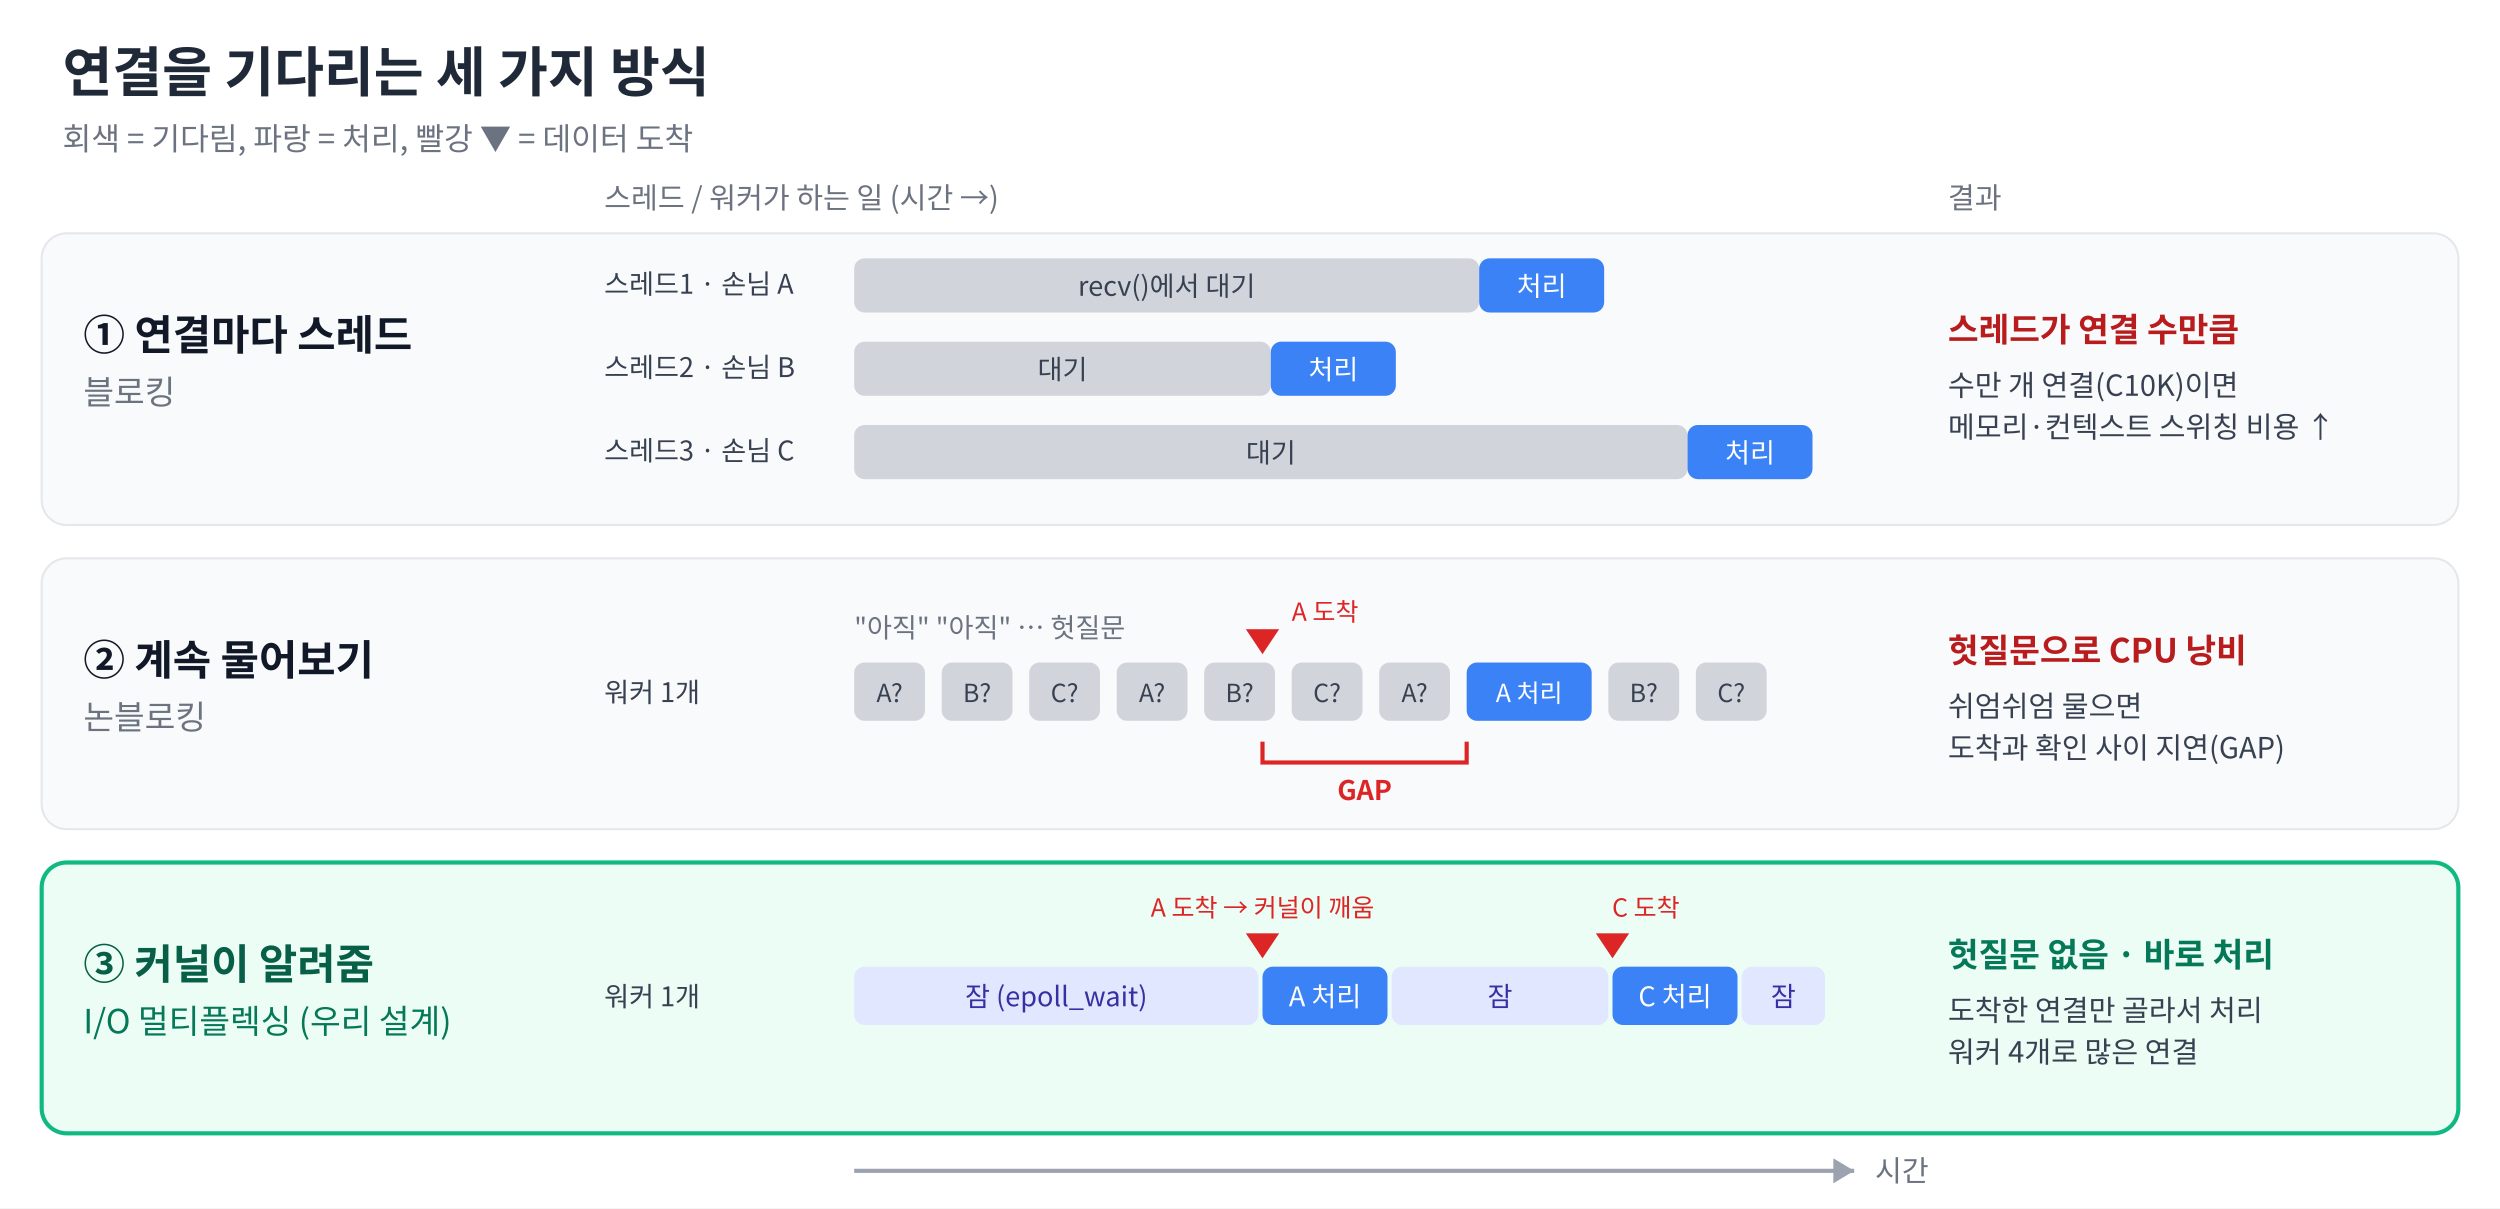
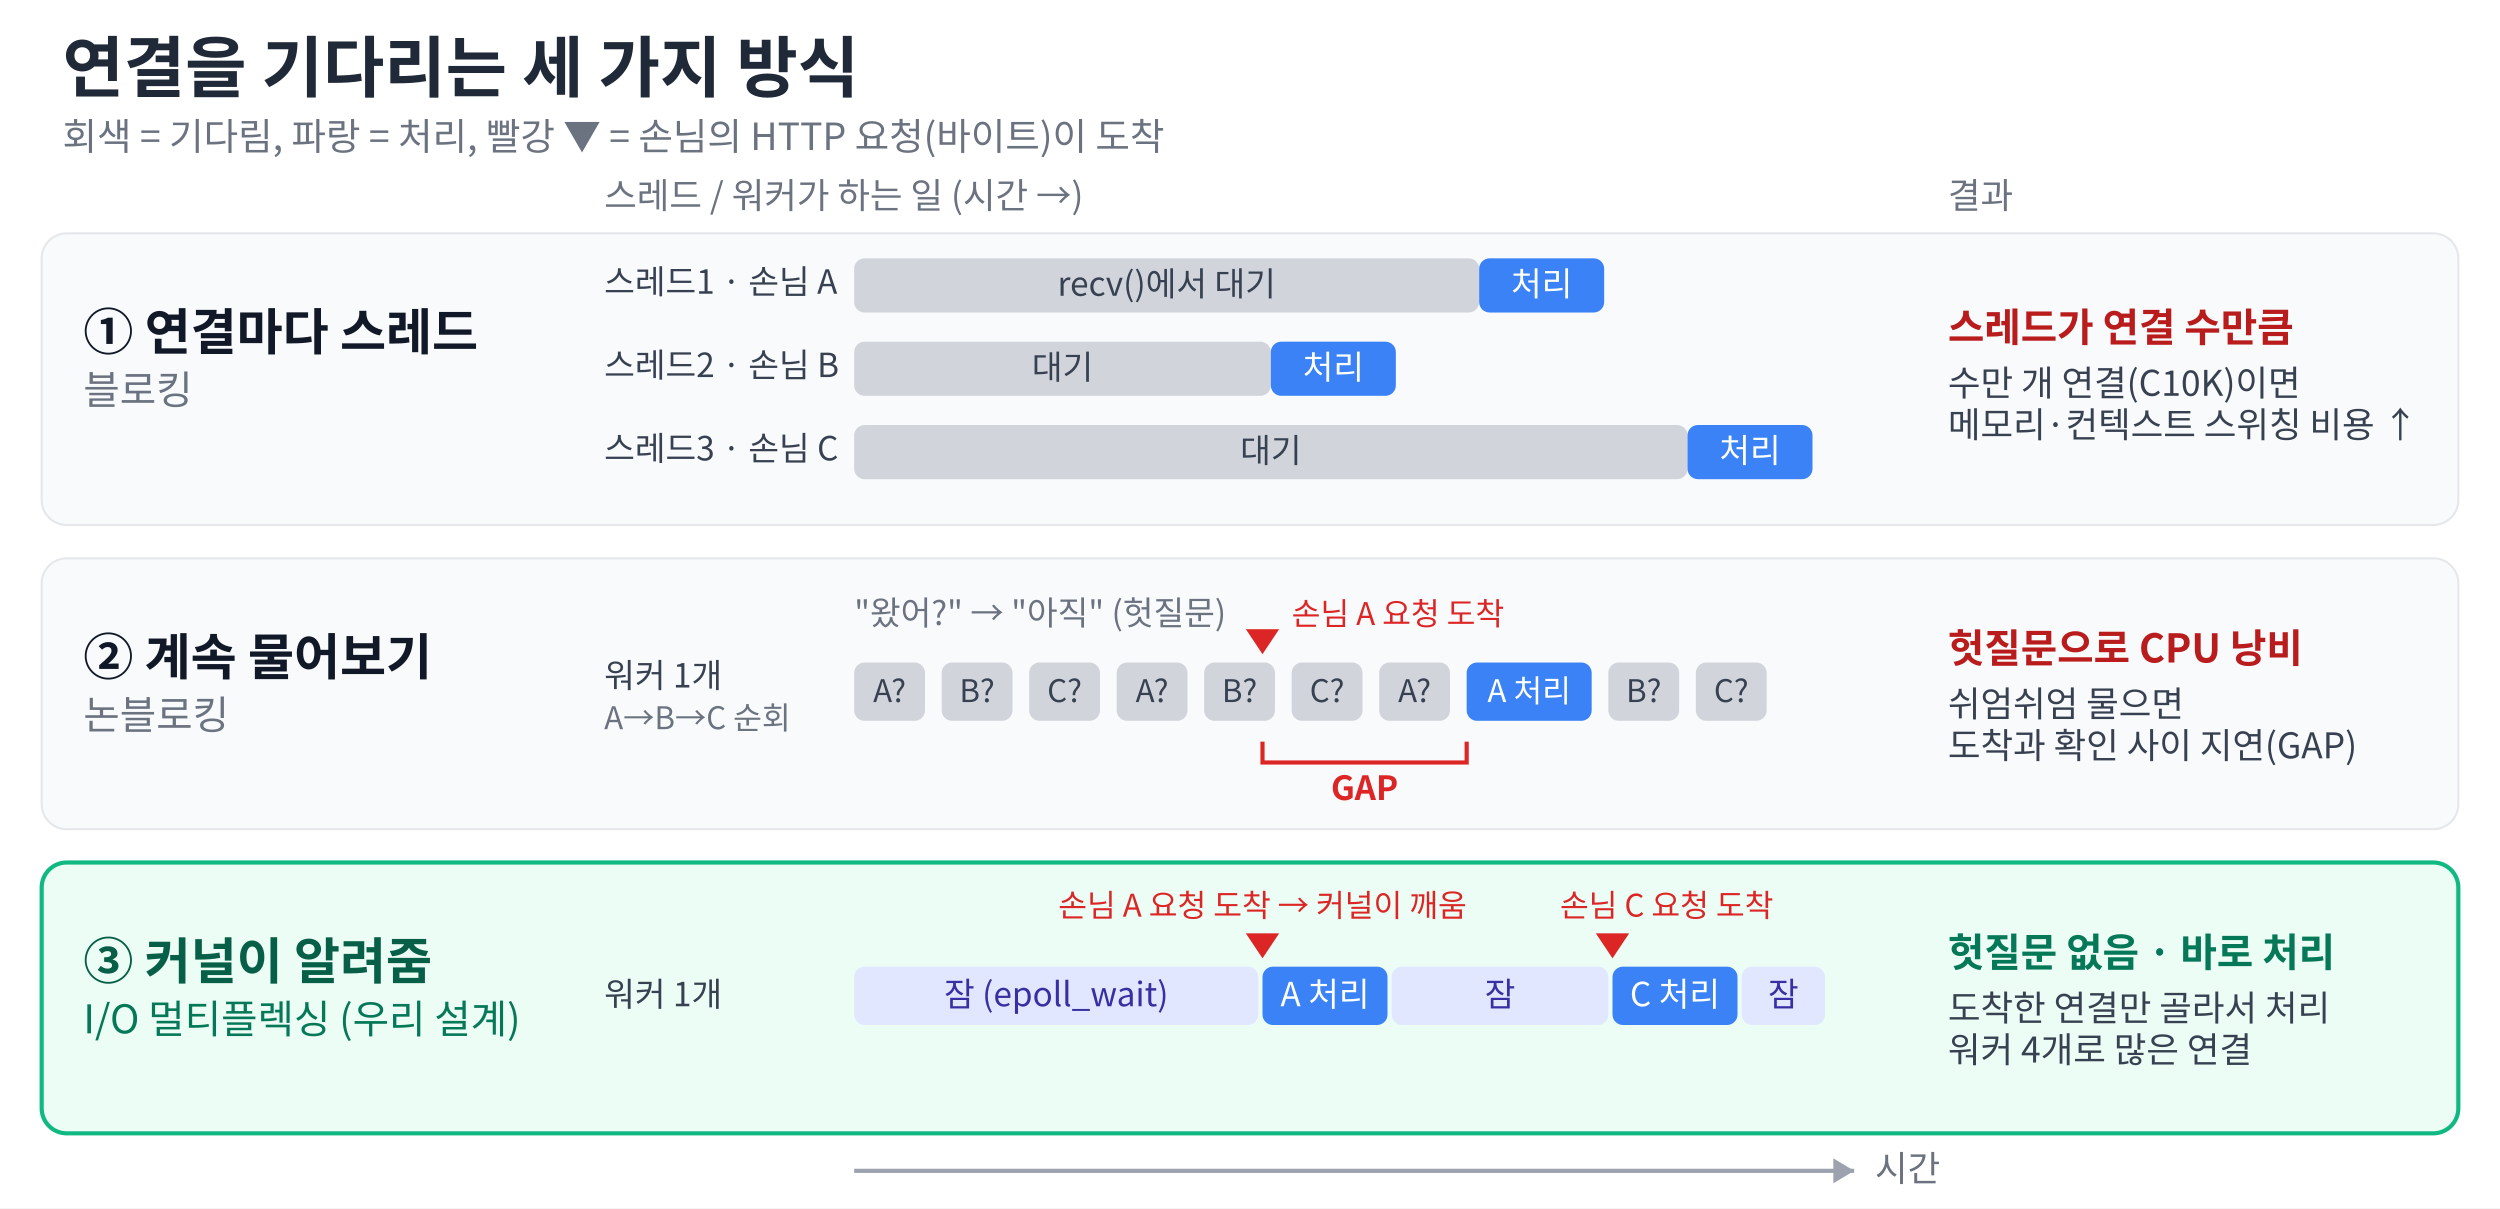
<svg xmlns="http://www.w3.org/2000/svg" viewBox="0 0 1200 580" width="1200" height="580" font-family="Noto Sans CJK KR, Apple SD Gothic Neo, sans-serif">
  <rect width="1200" height="580" fill="#ffffff" />
-   <text x="30" y="44" font-size="26" font-weight="700" fill="#1f2937">연결을 기다리는 세 가지 방식</text>
-   <text x="30" y="72" font-size="15" fill="#6b7280">회색 = 기다림, 파랑 = 처리, 빨강 ▼ = 데이터 도착</text>
-   <text x="290" y="100" font-size="14" fill="#6b7280">스레드 / 워커가 하는 일 (시간 →)</text>
-   <text x="935" y="100" font-size="14" fill="#6b7280">결과</text>
+   <text x="30" y="44" font-size="32" font-weight="700" fill="#1f2937">연결을 기다리는 세 가지 방식</text>
+   <text x="30" y="72" font-size="18" fill="#6b7280">회색 = 기다림, 파랑 = 처리, 빨강 ▼ = 손님의 HTTP 요청(바이트)이 도착</text>
+   <text x="290" y="100" font-size="17" fill="#6b7280">스레드 / 워커가 하는 일 (시간 →)</text>
+   <text x="935" y="100" font-size="17" fill="#6b7280">결과</text>
  <rect x="20" y="112" width="1160" height="140" rx="12" fill="#f9fafb" stroke="#e5e7eb" />
-   <text x="40" y="168" font-size="20" font-weight="700" fill="#111827">① 연결마다 스레드</text>
-   <text x="40" y="194" font-size="16" fill="#6b7280">블로킹</text>
-   <g font-size="13" fill="#374151">
+   <text x="40" y="168" font-size="24" font-weight="700" fill="#111827">① 연결마다 스레드</text>
+   <text x="40" y="194" font-size="19" fill="#6b7280">블로킹</text>
+   <g font-size="16" fill="#374151">
    <text x="290" y="141">스레드1 · 손님 A</text>
    <text x="290" y="181">스레드2 · 손님 B</text>
    <text x="290" y="221">스레드3 · 손님 C</text>
  </g>
  <g>
    <rect x="410" y="124" width="300" height="26" rx="5" fill="#d1d5db" />
-     <text x="560" y="142" font-size="13" text-anchor="middle" fill="#374151">recv()에서 대기</text>
+     <text x="560" y="142" font-size="16" text-anchor="middle" fill="#374151">recv()에서 대기</text>
    <rect x="710" y="124" width="60" height="26" rx="5" fill="#3b82f6" />
-     <text x="740" y="142" font-size="13" text-anchor="middle" fill="#fff">처리</text>
+     <text x="740" y="142" font-size="16" text-anchor="middle" fill="#fff">처리</text>
    <rect x="410" y="164" width="200" height="26" rx="5" fill="#d1d5db" />
-     <text x="510" y="182" font-size="13" text-anchor="middle" fill="#374151">대기</text>
+     <text x="510" y="182" font-size="16" text-anchor="middle" fill="#374151">대기</text>
    <rect x="610" y="164" width="60" height="26" rx="5" fill="#3b82f6" />
-     <text x="640" y="182" font-size="13" text-anchor="middle" fill="#fff">처리</text>
+     <text x="640" y="182" font-size="16" text-anchor="middle" fill="#fff">처리</text>
    <rect x="410" y="204" width="400" height="26" rx="5" fill="#d1d5db" />
-     <text x="610" y="222" font-size="13" text-anchor="middle" fill="#374151">대기</text>
+     <text x="610" y="222" font-size="16" text-anchor="middle" fill="#374151">대기</text>
    <rect x="810" y="204" width="60" height="26" rx="5" fill="#3b82f6" />
-     <text x="840" y="222" font-size="13" text-anchor="middle" fill="#fff">처리</text>
+     <text x="840" y="222" font-size="16" text-anchor="middle" fill="#fff">처리</text>
  </g>
-   <text x="935" y="164" font-size="16" font-weight="700" fill="#b91c1c">스레드가 연결 수만큼</text>
-   <text x="935" y="190" font-size="14" fill="#374151">수만 개 연결(C10K)이면</text>
-   <text x="935" y="210" font-size="14" fill="#374151">메모리·컨텍스트 스위칭 비용 ↑</text>
+   <text x="935" y="164" font-size="19" font-weight="700" fill="#b91c1c">스레드가 연결 수만큼</text>
+   <text x="935" y="190" font-size="17" fill="#374151">수만 개 연결(C10K)이면</text>
+   <text x="935" y="210" font-size="17" fill="#374151">메모리·컨텍스트 스위칭 비용 ↑</text>
  <rect x="20" y="268" width="1160" height="130" rx="12" fill="#f9fafb" stroke="#e5e7eb" />
-   <text x="40" y="324" font-size="20" font-weight="700" fill="#111827">② 계속 물어보기</text>
-   <text x="40" y="350" font-size="16" fill="#6b7280">논블로킹</text>
-   <text x="290" y="337" font-size="13" fill="#374151">워커 1개</text>
-   <g font-size="12" text-anchor="middle">
+   <text x="40" y="324" font-size="24" font-weight="700" fill="#111827">② 계속 물어보기</text>
+   <text x="40" y="350" font-size="19" fill="#6b7280">논블로킹</text>
+   <text x="290" y="330" font-size="16" fill="#374151">워커 1개</text>
+   <text x="290" y="350" font-size="15" fill="#6b7280">A→B→C 순회</text>
+   <g font-size="15" text-anchor="middle">
    <rect x="410" y="318" width="34" height="28" rx="5" fill="#d1d5db" />
    <text x="427" y="337" fill="#374151">A?</text>
    <rect x="452" y="318" width="34" height="28" rx="5" fill="#d1d5db" />
    <text x="469" y="337" fill="#374151">B?</text>
    <rect x="494" y="318" width="34" height="28" rx="5" fill="#d1d5db" />
    <text x="511" y="337" fill="#374151">C?</text>
    <rect x="536" y="318" width="34" height="28" rx="5" fill="#d1d5db" />
    <text x="553" y="337" fill="#374151">A?</text>
    <rect x="578" y="318" width="34" height="28" rx="5" fill="#d1d5db" />
    <text x="595" y="337" fill="#374151">B?</text>
    <rect x="620" y="318" width="34" height="28" rx="5" fill="#d1d5db" />
    <text x="637" y="337" fill="#374151">C?</text>
    <rect x="662" y="318" width="34" height="28" rx="5" fill="#d1d5db" />
    <text x="679" y="337" fill="#374151">A?</text>
    <rect x="704" y="318" width="60" height="28" rx="5" fill="#3b82f6" />
    <text x="734" y="337" fill="#fff">A 처리</text>
    <rect x="772" y="318" width="34" height="28" rx="5" fill="#d1d5db" />
    <text x="789" y="337" fill="#374151">B?</text>
    <rect x="814" y="318" width="34" height="28" rx="5" fill="#d1d5db" />
    <text x="831" y="337" fill="#374151">C?</text>
  </g>
-   <text x="410" y="306" font-size="13" fill="#6b7280">"아직" "아직" … 헛질문</text>
+   <text x="410" y="300" font-size="16" fill="#6b7280">"왔어?" → "아직" (헛질문)</text>
  <path d="M 598 302 l 16 0 l -8 12 z" fill="#dc2626" />
-   <text x="620" y="298" font-size="12" fill="#dc2626">A 도착</text>
+   <text x="620" y="300" font-size="15" fill="#dc2626">손님 A 요청 도착</text>
  <path d="M 606 356 L 606 366 L 704 366 L 704 356" fill="none" stroke="#dc2626" stroke-width="2" />
-   <text x="655" y="384" font-size="13" font-weight="700" fill="#dc2626" text-anchor="middle">GAP</text>
-   <text x="935" y="318" font-size="16" font-weight="700" fill="#b91c1c">헛질문으로 CPU 낭비</text>
-   <text x="935" y="344" font-size="14" fill="#374151">쉬엄쉬엄 물으면</text>
-   <text x="935" y="364" font-size="14" fill="#374151">도착과 확인 사이 지연(GAP)</text>
+   <text x="655" y="384" font-size="16" font-weight="700" fill="#dc2626" text-anchor="middle">GAP</text>
+   <text x="935" y="318" font-size="19" font-weight="700" fill="#b91c1c">헛질문으로 CPU 낭비</text>
+   <text x="935" y="344" font-size="17" fill="#374151">쉬엄쉬엄 물으면</text>
+   <text x="935" y="364" font-size="17" fill="#374151">도착과 확인 사이 지연(GAP)</text>
  <rect x="20" y="414" width="1160" height="130" rx="12" fill="#ecfdf5" stroke="#10b981" stroke-width="2" />
-   <text x="40" y="470" font-size="20" font-weight="700" fill="#065f46">③ 커널이 알려줌</text>
-   <text x="40" y="496" font-size="16" fill="#047857">I/O 멀티플렉싱 (우리 설계)</text>
-   <text x="290" y="483" font-size="13" fill="#374151">워커 1개</text>
-   <g font-size="13" text-anchor="middle">
+   <text x="40" y="470" font-size="24" font-weight="700" fill="#065f46">③ 커널이 알려줌</text>
+   <text x="40" y="496" font-size="19" fill="#047857">I/O 멀티플렉싱 (우리 설계)</text>
+   <text x="290" y="483" font-size="16" fill="#374151">워커 1개</text>
+   <g font-size="16" text-anchor="middle">
    <rect x="410" y="464" width="194" height="28" rx="5" fill="#e0e7ff" />
    <text x="507" y="483" fill="#3730a3">잠 (epoll_wait)</text>
    <rect x="606" y="464" width="60" height="28" rx="5" fill="#3b82f6" />
    <text x="636" y="483" fill="#fff">A 처리</text>
    <rect x="668" y="464" width="104" height="28" rx="5" fill="#e0e7ff" />
    <text x="720" y="483" fill="#3730a3">잠</text>
    <rect x="774" y="464" width="60" height="28" rx="5" fill="#3b82f6" />
    <text x="804" y="483" fill="#fff">C 처리</text>
    <rect x="836" y="464" width="40" height="28" rx="5" fill="#e0e7ff" />
    <text x="856" y="483" fill="#3730a3">잠</text>
  </g>
  <path d="M 598 448 l 16 0 l -8 12 z" fill="#dc2626" />
-   <text x="606" y="440" font-size="12" fill="#dc2626" text-anchor="middle">A 도착 → 커널이 깨움</text>
+   <text x="606" y="440" font-size="15" fill="#dc2626" text-anchor="middle">손님 A 요청 도착 → 커널이 깨움</text>
  <path d="M 766 448 l 16 0 l -8 12 z" fill="#dc2626" />
-   <text x="790" y="440" font-size="12" fill="#dc2626" text-anchor="middle">C 도착</text>
-   <text x="935" y="464" font-size="16" font-weight="700" fill="#047857">헛질문 없음 · 바로 처리</text>
-   <text x="935" y="490" font-size="14" fill="#374151">도착한 연결만 골라서 처리</text>
-   <text x="935" y="510" font-size="14" fill="#374151">워커 4개로 많은 연결</text>
+   <text x="800" y="440" font-size="15" fill="#dc2626" text-anchor="middle">손님 C 요청 도착</text>
+   <text x="935" y="464" font-size="19" font-weight="700" fill="#047857">헛질문 없음 · 바로 처리</text>
+   <text x="935" y="490" font-size="17" fill="#374151">도착한 연결만 골라서 처리</text>
+   <text x="935" y="510" font-size="17" fill="#374151">워커 4개로 많은 연결</text>
  <line x1="410" y1="562" x2="890" y2="562" stroke="#9ca3af" stroke-width="2" />
  <path d="M 890 562 l -10 -6 l 0 12 z" fill="#9ca3af" />
-   <text x="900" y="567" font-size="14" fill="#6b7280">시간</text>
+   <text x="900" y="567" font-size="17" fill="#6b7280">시간</text>
</svg>
